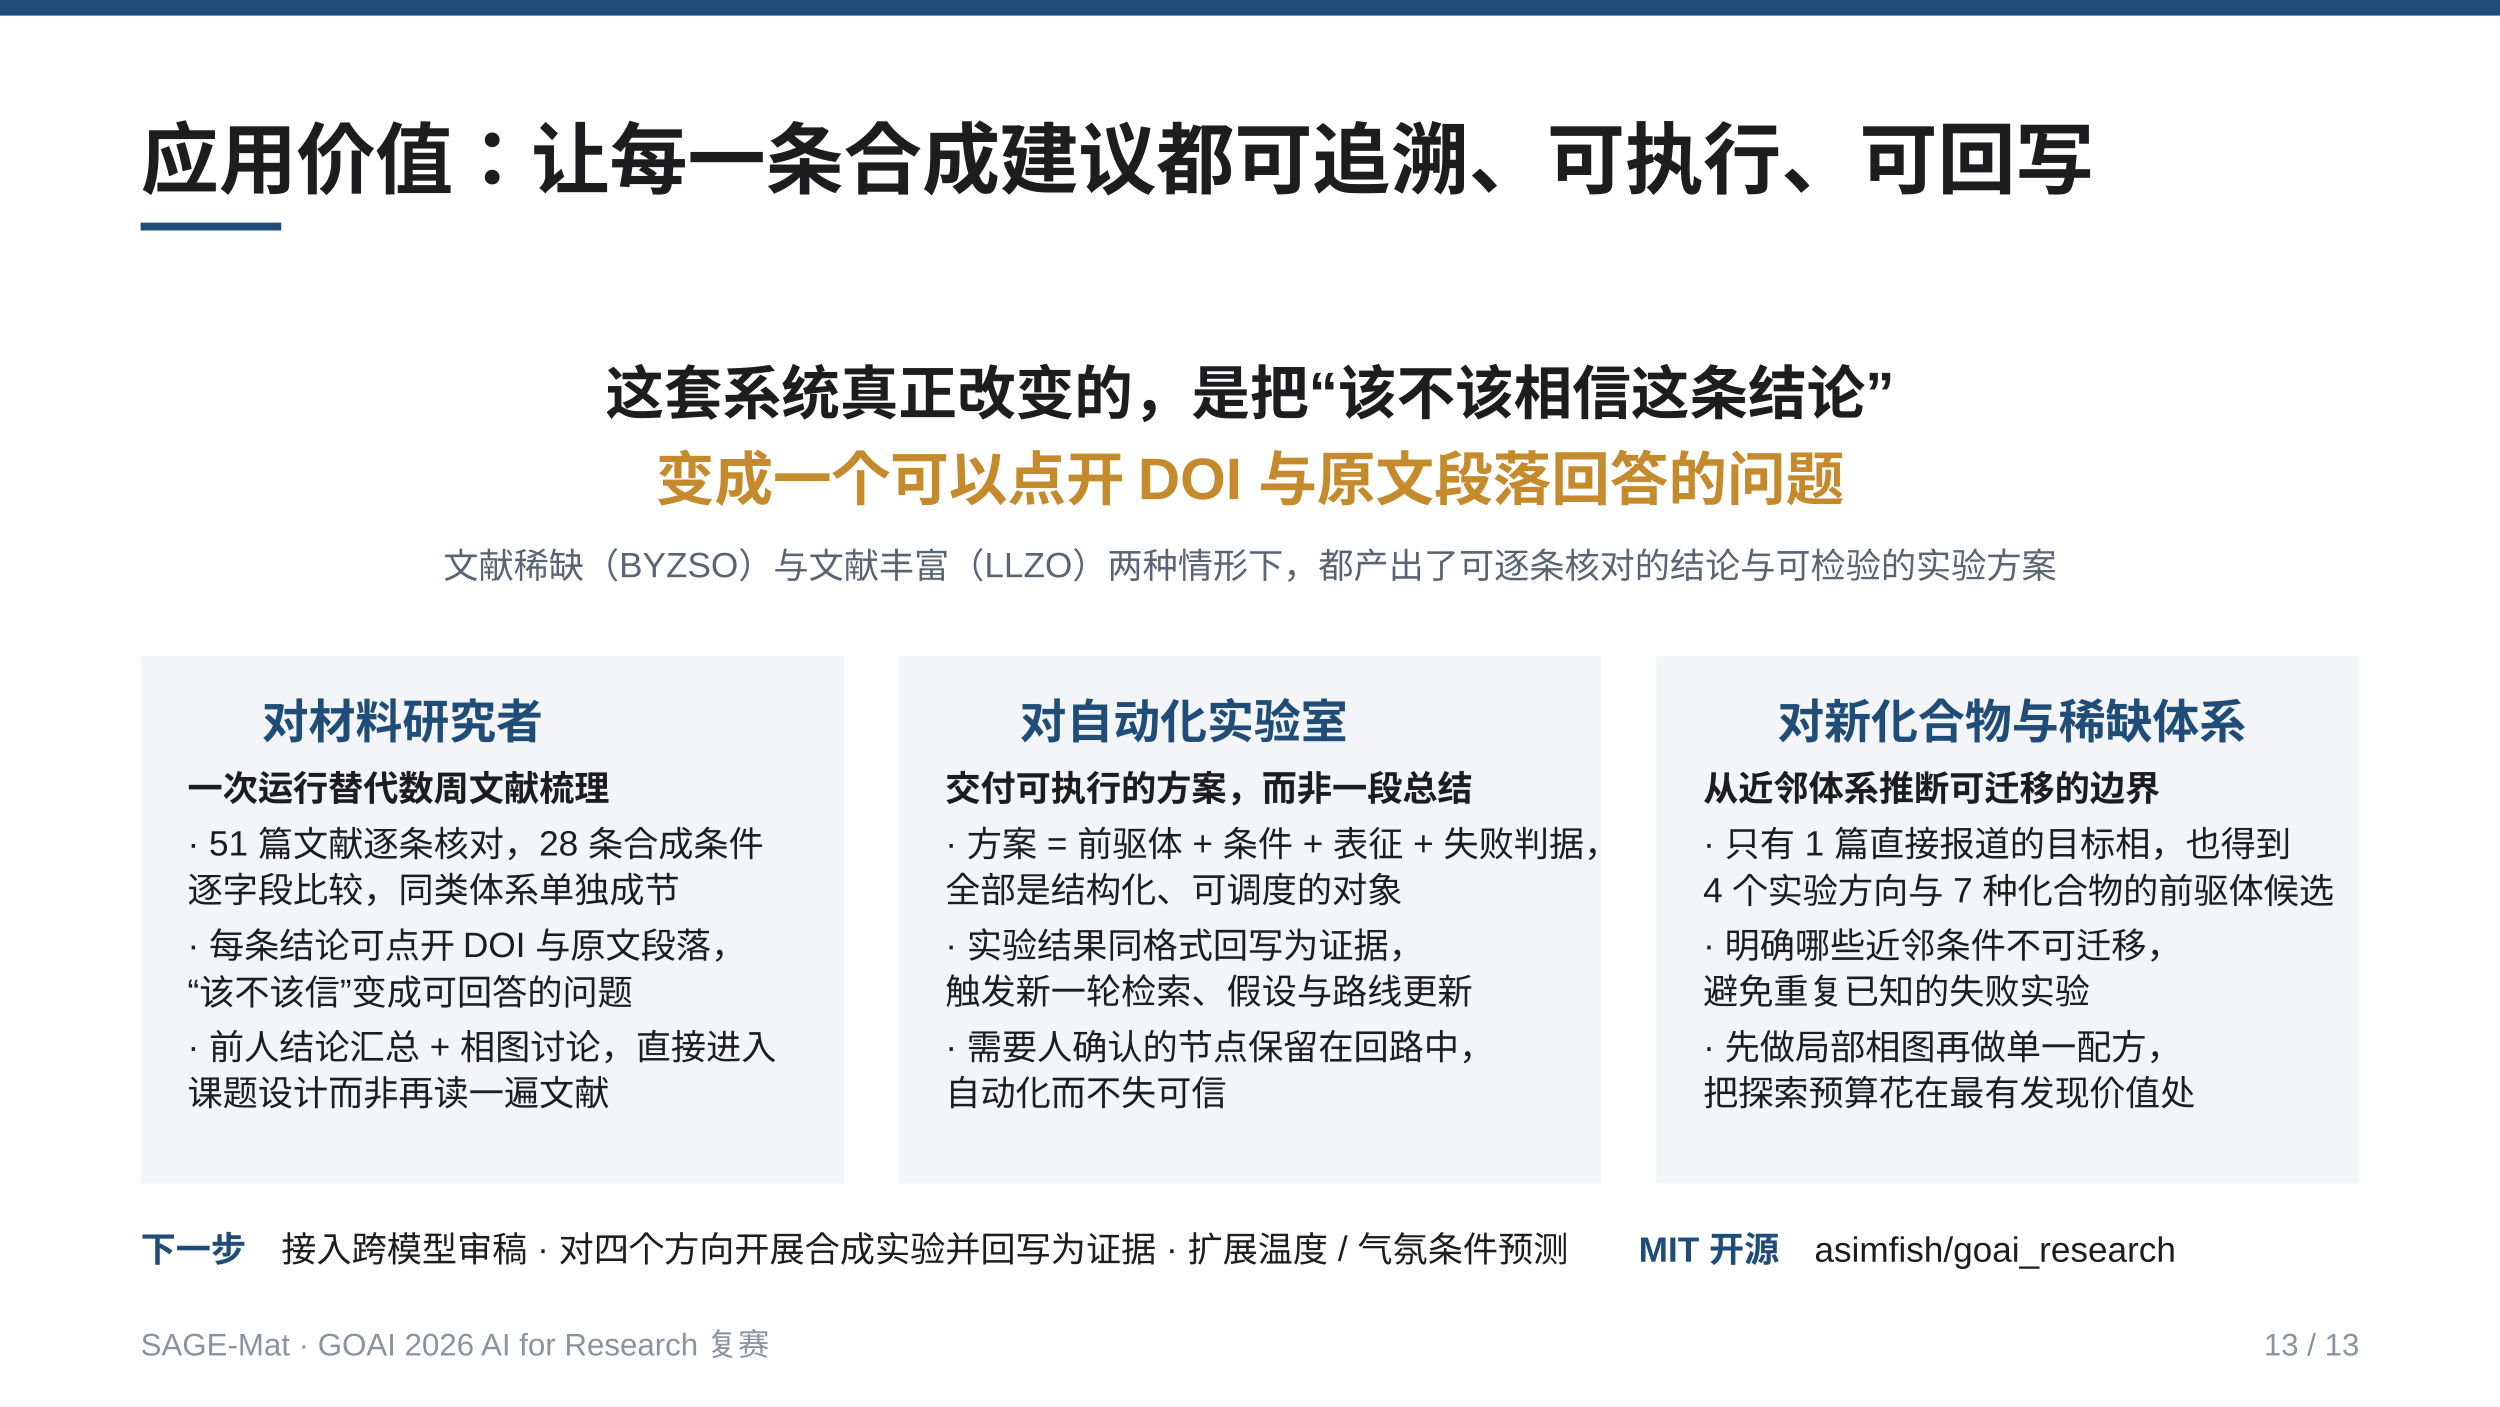
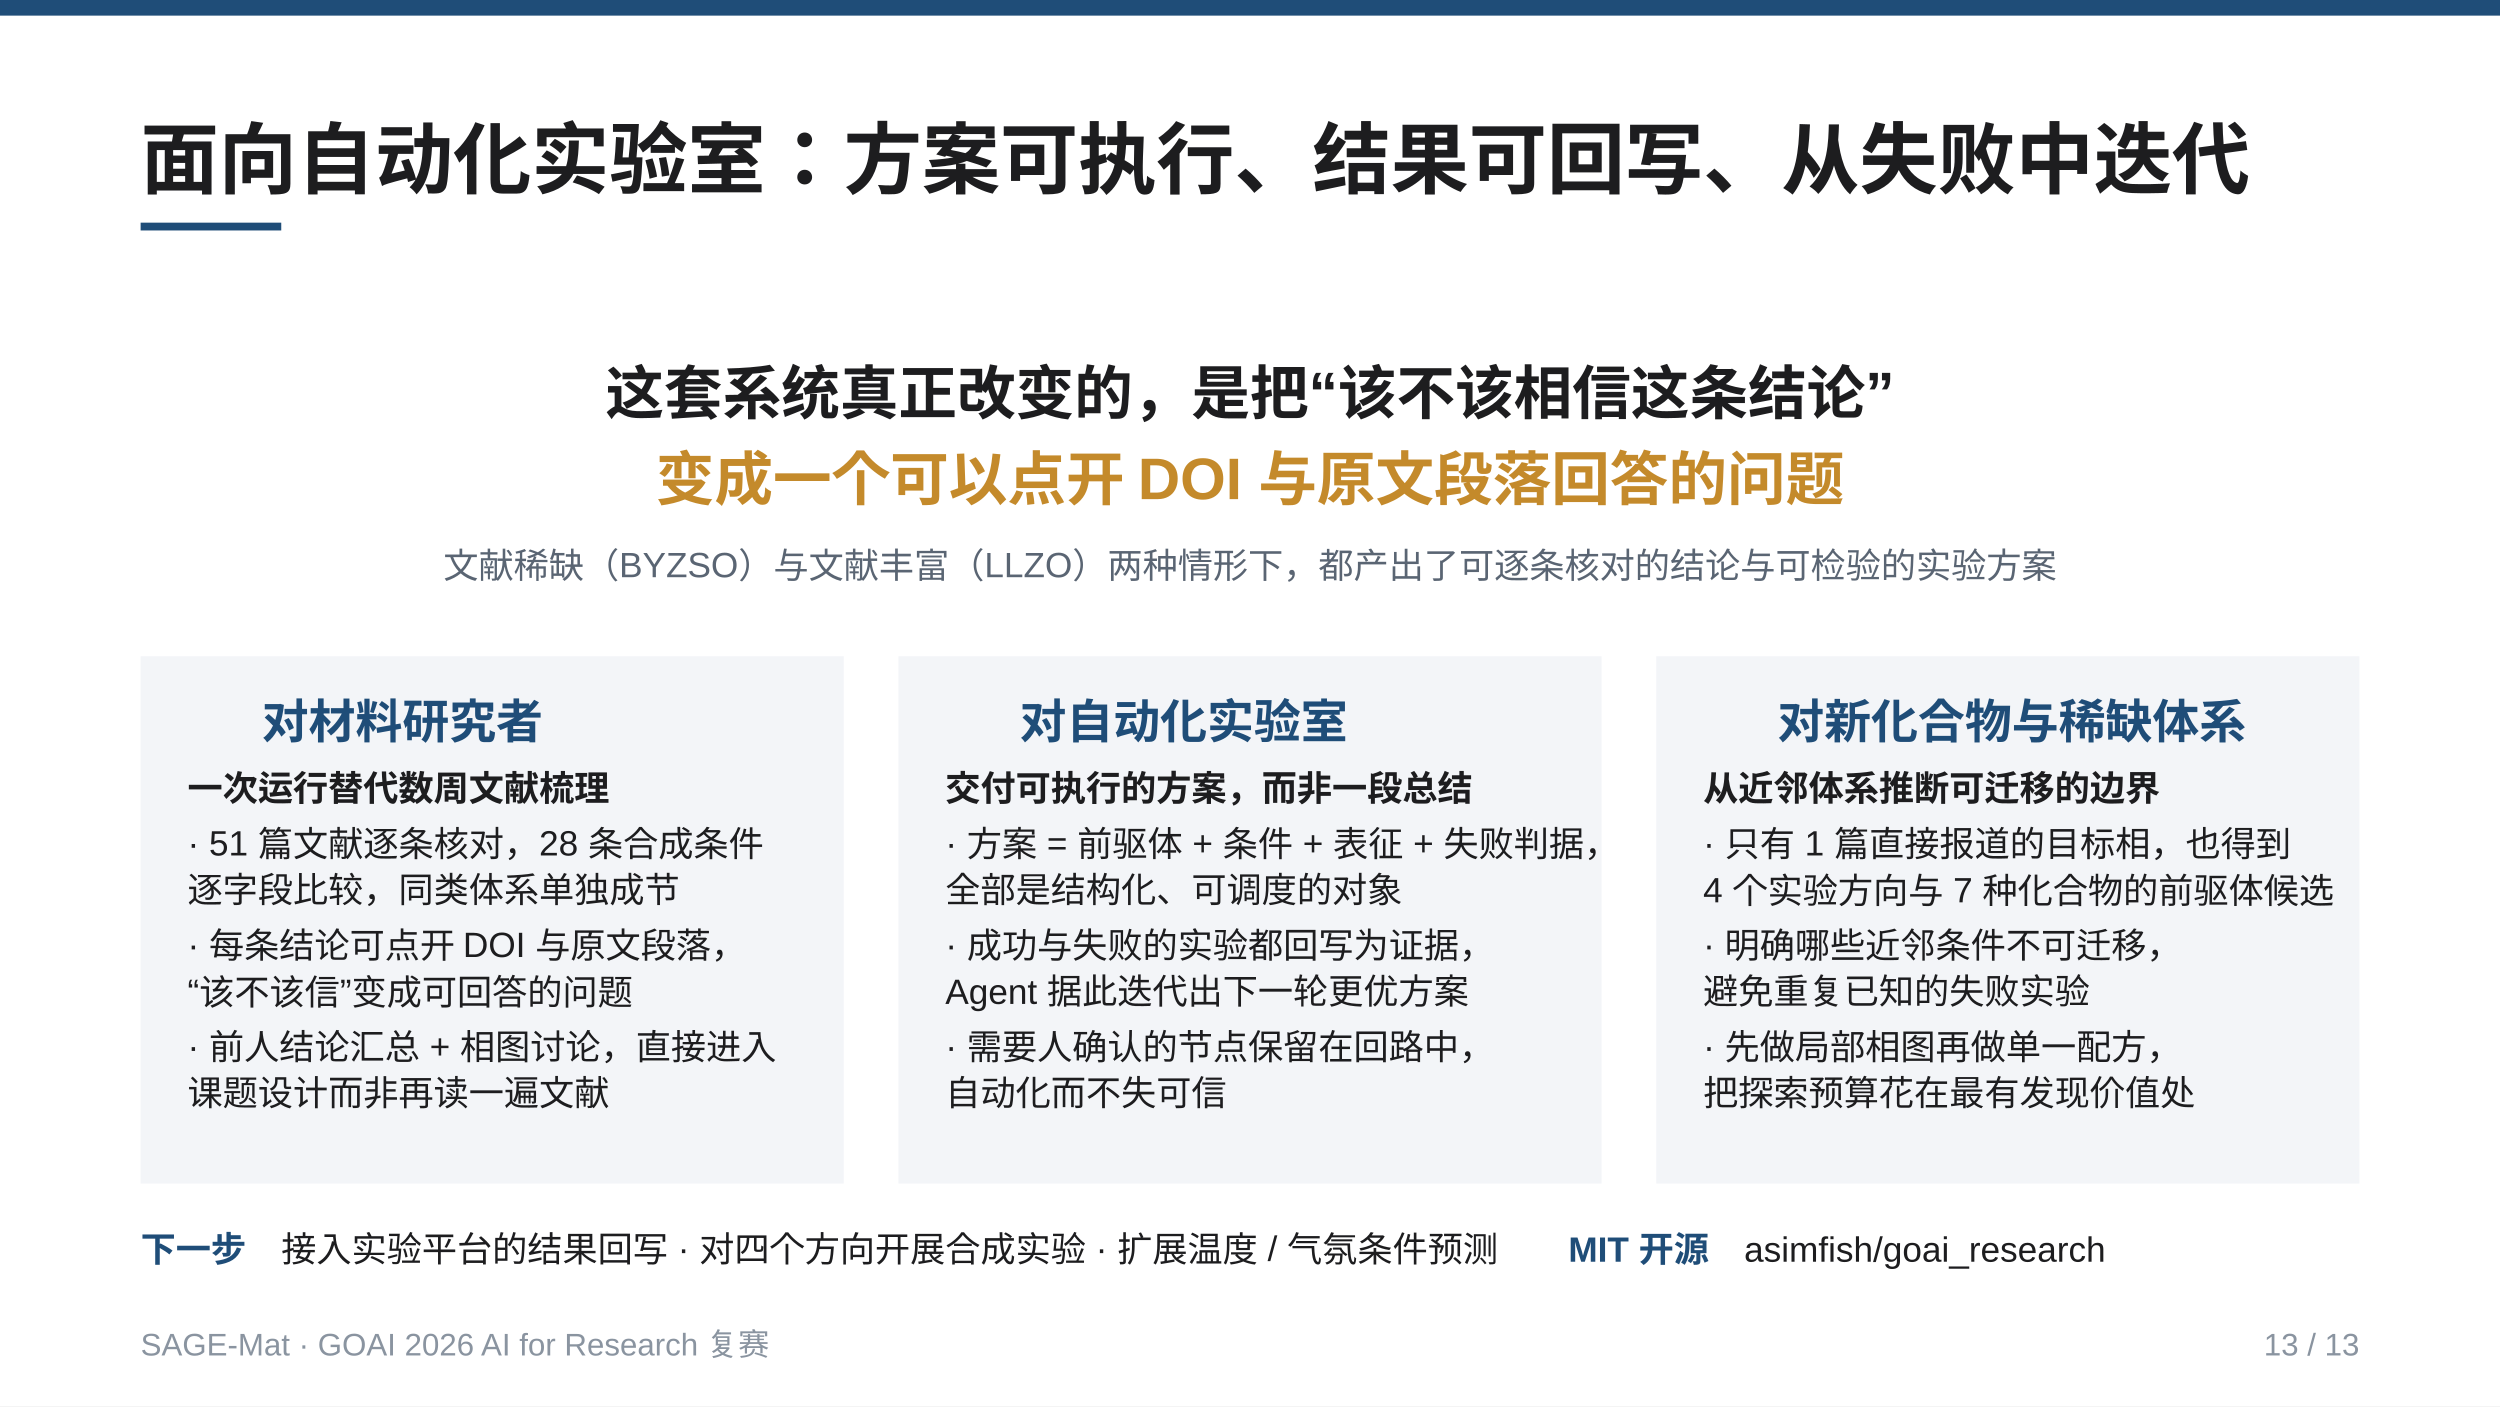
<svg xmlns="http://www.w3.org/2000/svg" viewBox="0 0 1280 720" width="1280" height="720" font-family="&quot;Microsoft YaHei&quot;, &quot;PingFang SC&quot;, Arial, sans-serif">
  <g id="p13-bg">
    <rect x="0" y="0" width="1280" height="720" fill="#FFFFFF" />
    <rect x="0" y="0" width="1280" height="8" fill="#1F4D78" />
  </g>
  <g id="p13-header">
-     <text x="72" y="96" font-size="40" font-weight="700" fill="#1D1D1F">应用价值：让每一条合成建议都可追溯、可执行、可回写</text>
+     <text x="72" y="96" font-size="40" font-weight="700" fill="#1D1D1F">面向自动化实验室：方案可执行、结果可回写、从失败中迭代</text>
    <rect x="72" y="114" width="72" height="4" fill="#1F4D78" />
  </g>
  <g id="p13-takeaway">
    <text x="640" y="212" font-size="30" font-weight="700" fill="#1D1D1F" text-anchor="middle">这套系统真正改变的，是把“该不该相信这条结论”</text>
    <text x="640" y="256" font-size="30" font-weight="700" fill="#C48A2B" text-anchor="middle">变成一个可以点开 DOI 与原文段落回答的问题</text>
    <text x="640" y="296" font-size="18" fill="#5A6573" text-anchor="middle">文献稀缺（BYZSO）与文献丰富（LLZO）两种情形下，都产出了可逐条核对的结论与可检验的实验方案</text>
  </g>
  <g id="p13-open-source">
    <rect x="72" y="336" width="360" height="270" fill="#F3F5F8" />
    <use data-icon="tabler-outline/users" x="96" y="356" width="28" height="28" fill="#1F4D78" stroke-width="2" />
    <text x="134" y="378" font-size="24" font-weight="700" fill="#1F4D78">对材料研究者</text>
    <text x="96" y="410" font-size="18" fill="#1D1D1F">
      <tspan x="96" dy="0">
        <tspan font-weight="700">一次运行替代数周文献梳理</tspan>
      </tspan>
      <tspan x="96" dy="28">· 51 篇文献逐条核对，28 条合成条件</tspan>
      <tspan x="96" dy="24">  逐字段比较，同类体系单独成节</tspan>
      <tspan x="96" dy="28">· 每条结论可点开 DOI 与原文段落，</tspan>
      <tspan x="96" dy="24">  “该不该信”变成可回答的问题</tspan>
      <tspan x="96" dy="28">· 前人结论汇总 + 相图讨论，直接进入</tspan>
      <tspan x="96" dy="24">  课题设计而非再读一遍文献</tspan>
    </text>
  </g>
  <g id="p13-reusable">
    <rect x="460" y="336" width="360" height="270" fill="#F3F5F8" />
    <use data-icon="tabler-outline/flask" x="484" y="356" width="28" height="28" fill="#1F4D78" stroke-width="2" />
    <text x="522" y="378" font-size="24" font-weight="700" fill="#1F4D78">对自动化实验室</text>
    <text x="484" y="410" font-size="18" fill="#1D1D1F">
      <tspan x="484" dy="0">
        <tspan font-weight="700">交付可执行的方案，而非一段总结</tspan>
      </tspan>
      <tspan x="484" dy="28">· 方案 = 前驱体 + 条件 + 表征 + 失败判据，</tspan>
      <tspan x="484" dy="24">  全部是结构化、可调度的对象</tspan>
-       <tspan x="484" dy="28">· 实验结果同格式回写为证据，</tspan>
-       <tspan x="484" dy="24">  触发新一轮检索、假设与路线更新</tspan>
+       <tspan x="484" dy="28">· 成功与失败的实验都回写为证据，</tspan>
+       <tspan x="484" dy="24">  Agent 据此迭代出下一轮更优方案</tspan>
      <tspan x="484" dy="28">· 需要人确认的节点保留在回路中，</tspan>
      <tspan x="484" dy="24">  自动化而不失可信</tspan>
    </text>
  </g>
  <g id="p13-next">
    <rect x="848" y="336" width="360" height="270" fill="#F3F5F8" />
    <use data-icon="tabler-outline/atom-2" x="872" y="356" width="28" height="28" fill="#1F4D78" stroke-width="2" />
    <text x="910" y="378" font-size="24" font-weight="700" fill="#1F4D78">对新化合物与稀缺体系</text>
    <text x="872" y="410" font-size="18" fill="#1D1D1F">
      <tspan x="872" dy="0">
        <tspan font-weight="700">从近邻体系推断可迁移的边界</tspan>
      </tspan>
      <tspan x="872" dy="28">· 只有 1 篇直接报道的目标相，也得到</tspan>
      <tspan x="872" dy="24">  4 个实验方向与 7 种化合物的前驱体候选</tspan>
      <tspan x="872" dy="28">· 明确哪些近邻条件不可迁移，</tspan>
      <tspan x="872" dy="24">  避免重复已知的失败实验</tspan>
      <tspan x="872" dy="28">· 先做局部相图再做单一配方，</tspan>
      <tspan x="872" dy="24">  把探索预算花在最有发现价值处</tspan>
    </text>
  </g>
  <g id="p13-team">
    <text x="72" y="646" font-size="18" fill="#1D1D1F">
-       <tspan font-weight="700" fill="#1F4D78">下一步</tspan>　接入跨模型审稿 · 对四个方向开展合成实验并回写为证据 · 扩展温度 / 气氛条件预测　　<tspan font-weight="700" fill="#1F4D78">MIT 开源</tspan>　asimfish/goai_research</text>
+       <tspan font-weight="700" fill="#1F4D78">下一步</tspan>　接入实验平台的结果回写 · 对四个方向开展合成实验 · 扩展温度 / 气氛条件预测　　<tspan font-weight="700" fill="#1F4D78">MIT 开源</tspan>　asimfish/goai_research</text>
  </g>
  <g id="p13-footer">
    <text x="72" y="694" font-size="16" fill="#8A94A0">SAGE-Mat · GOAI 2026 AI for Research 复赛</text>
    <text x="1208" y="694" font-size="16" fill="#8A94A0" text-anchor="end">13 / 13</text>
  </g>
</svg>
